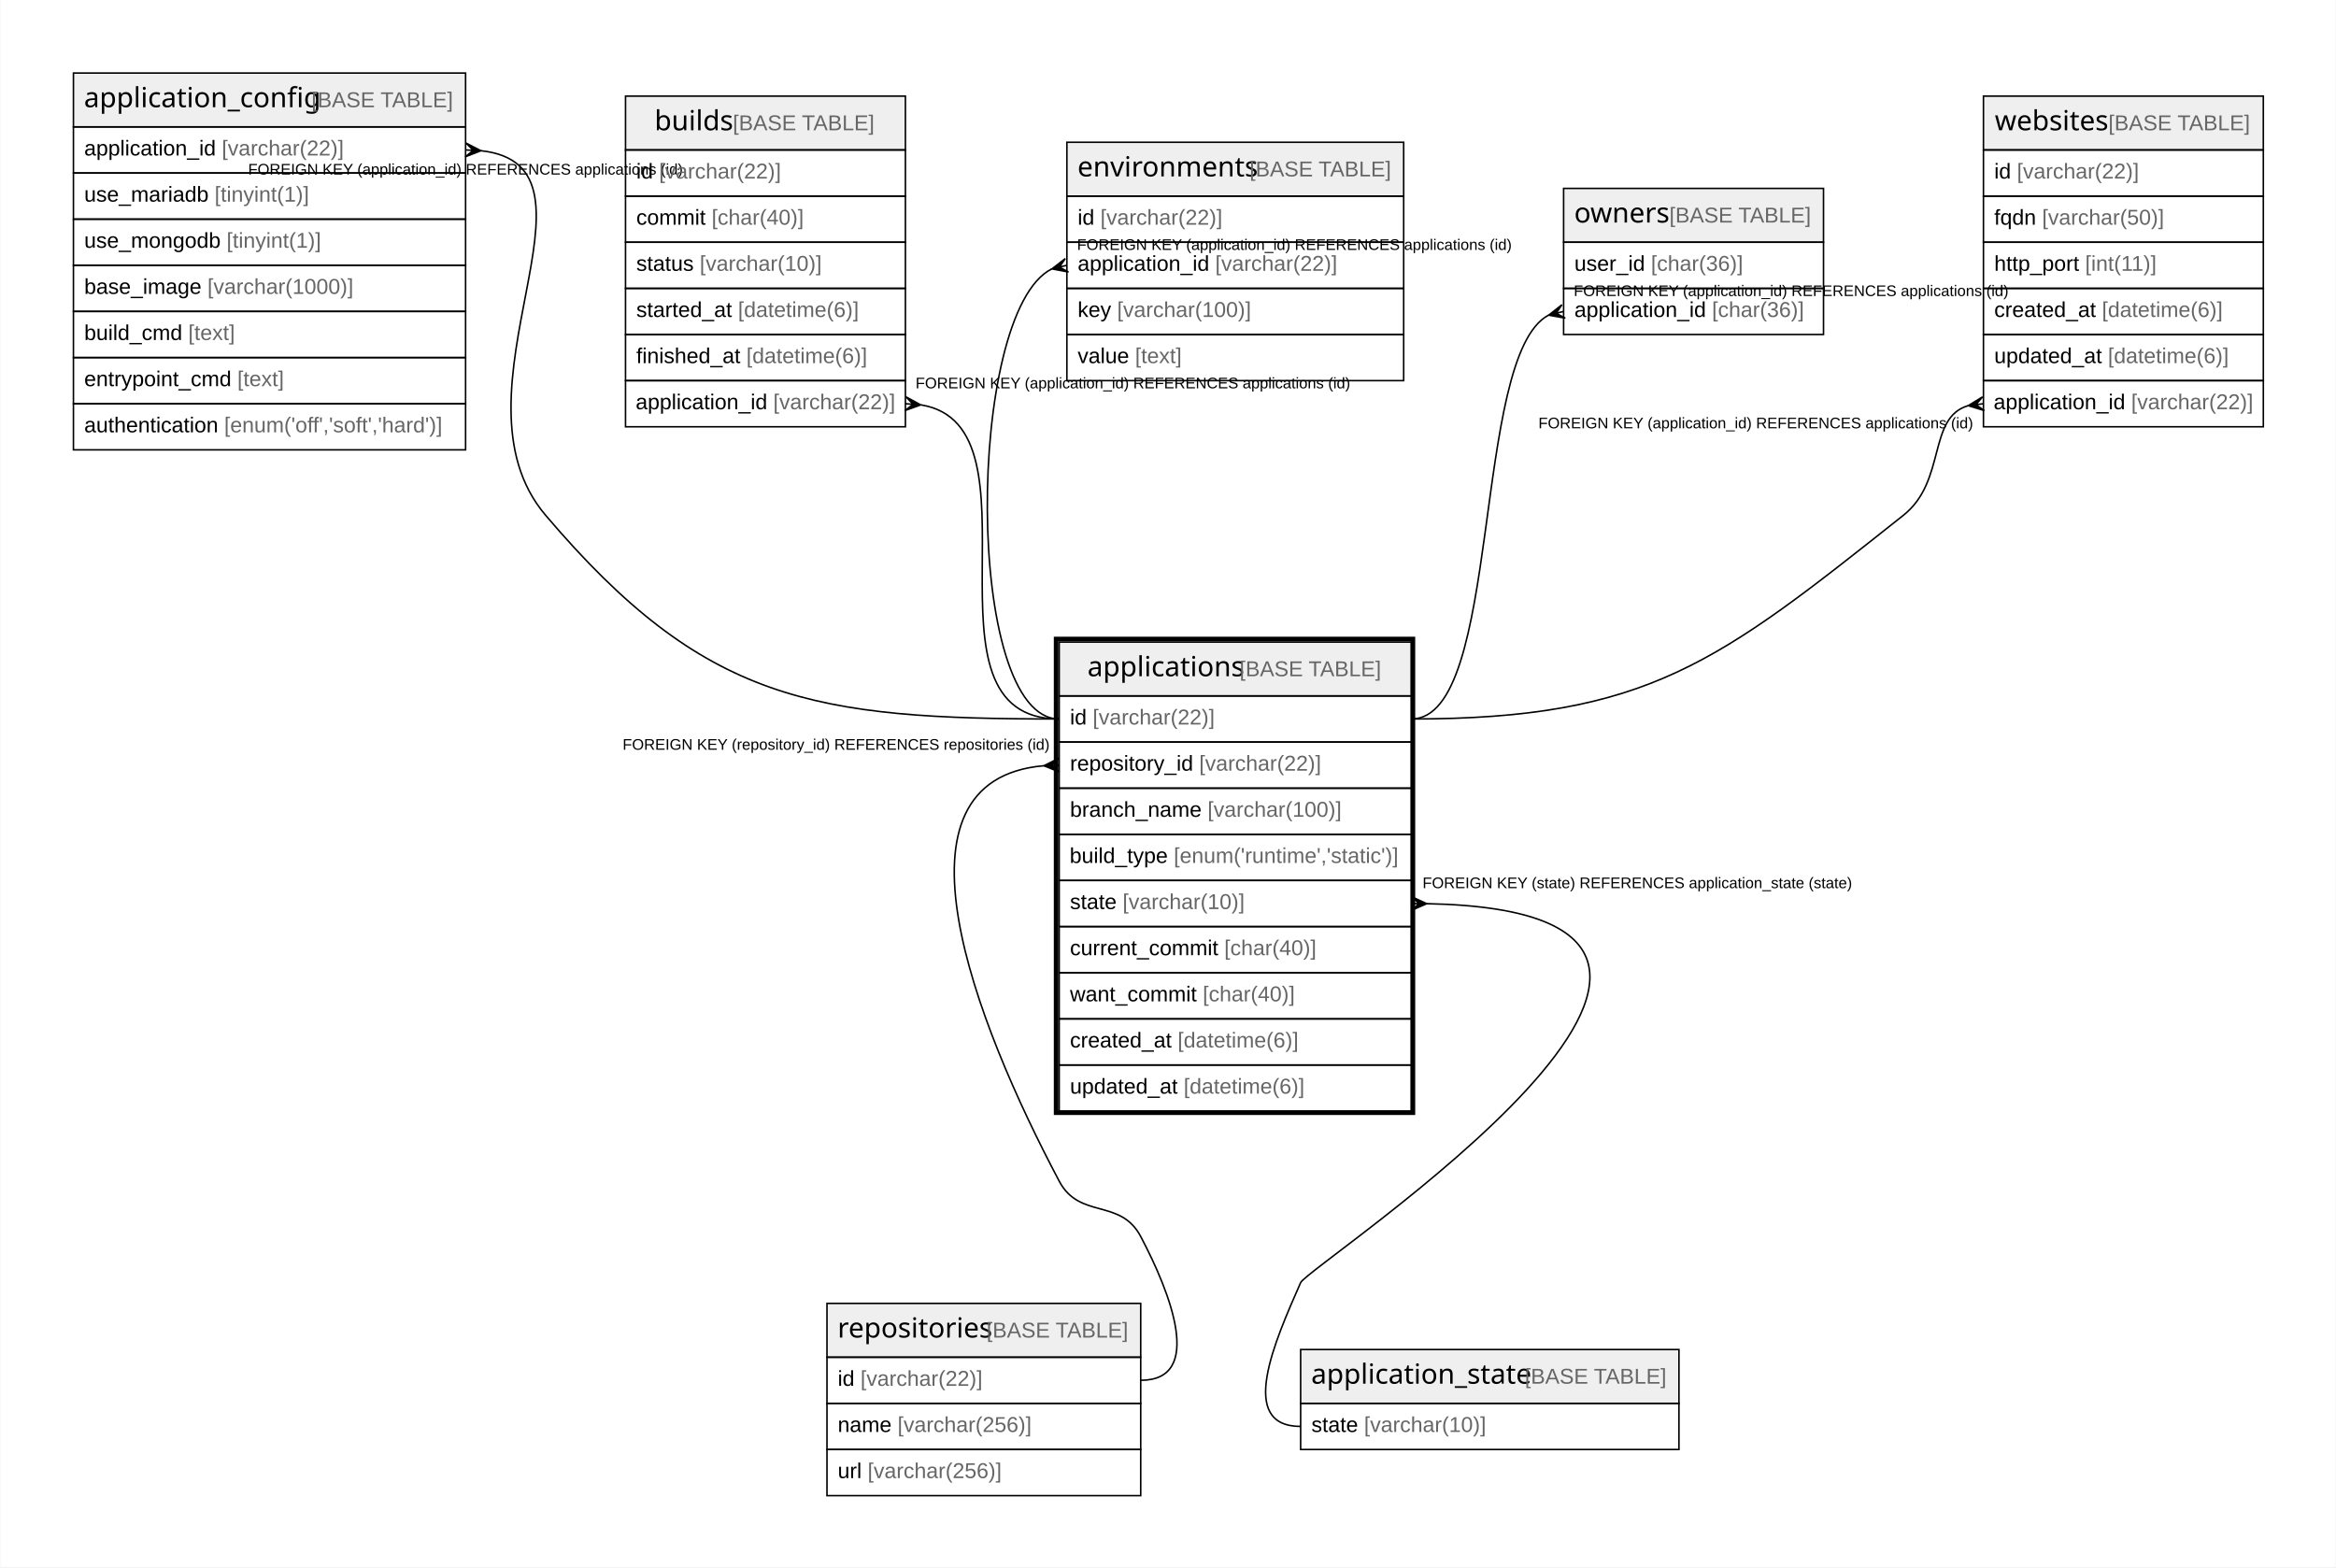
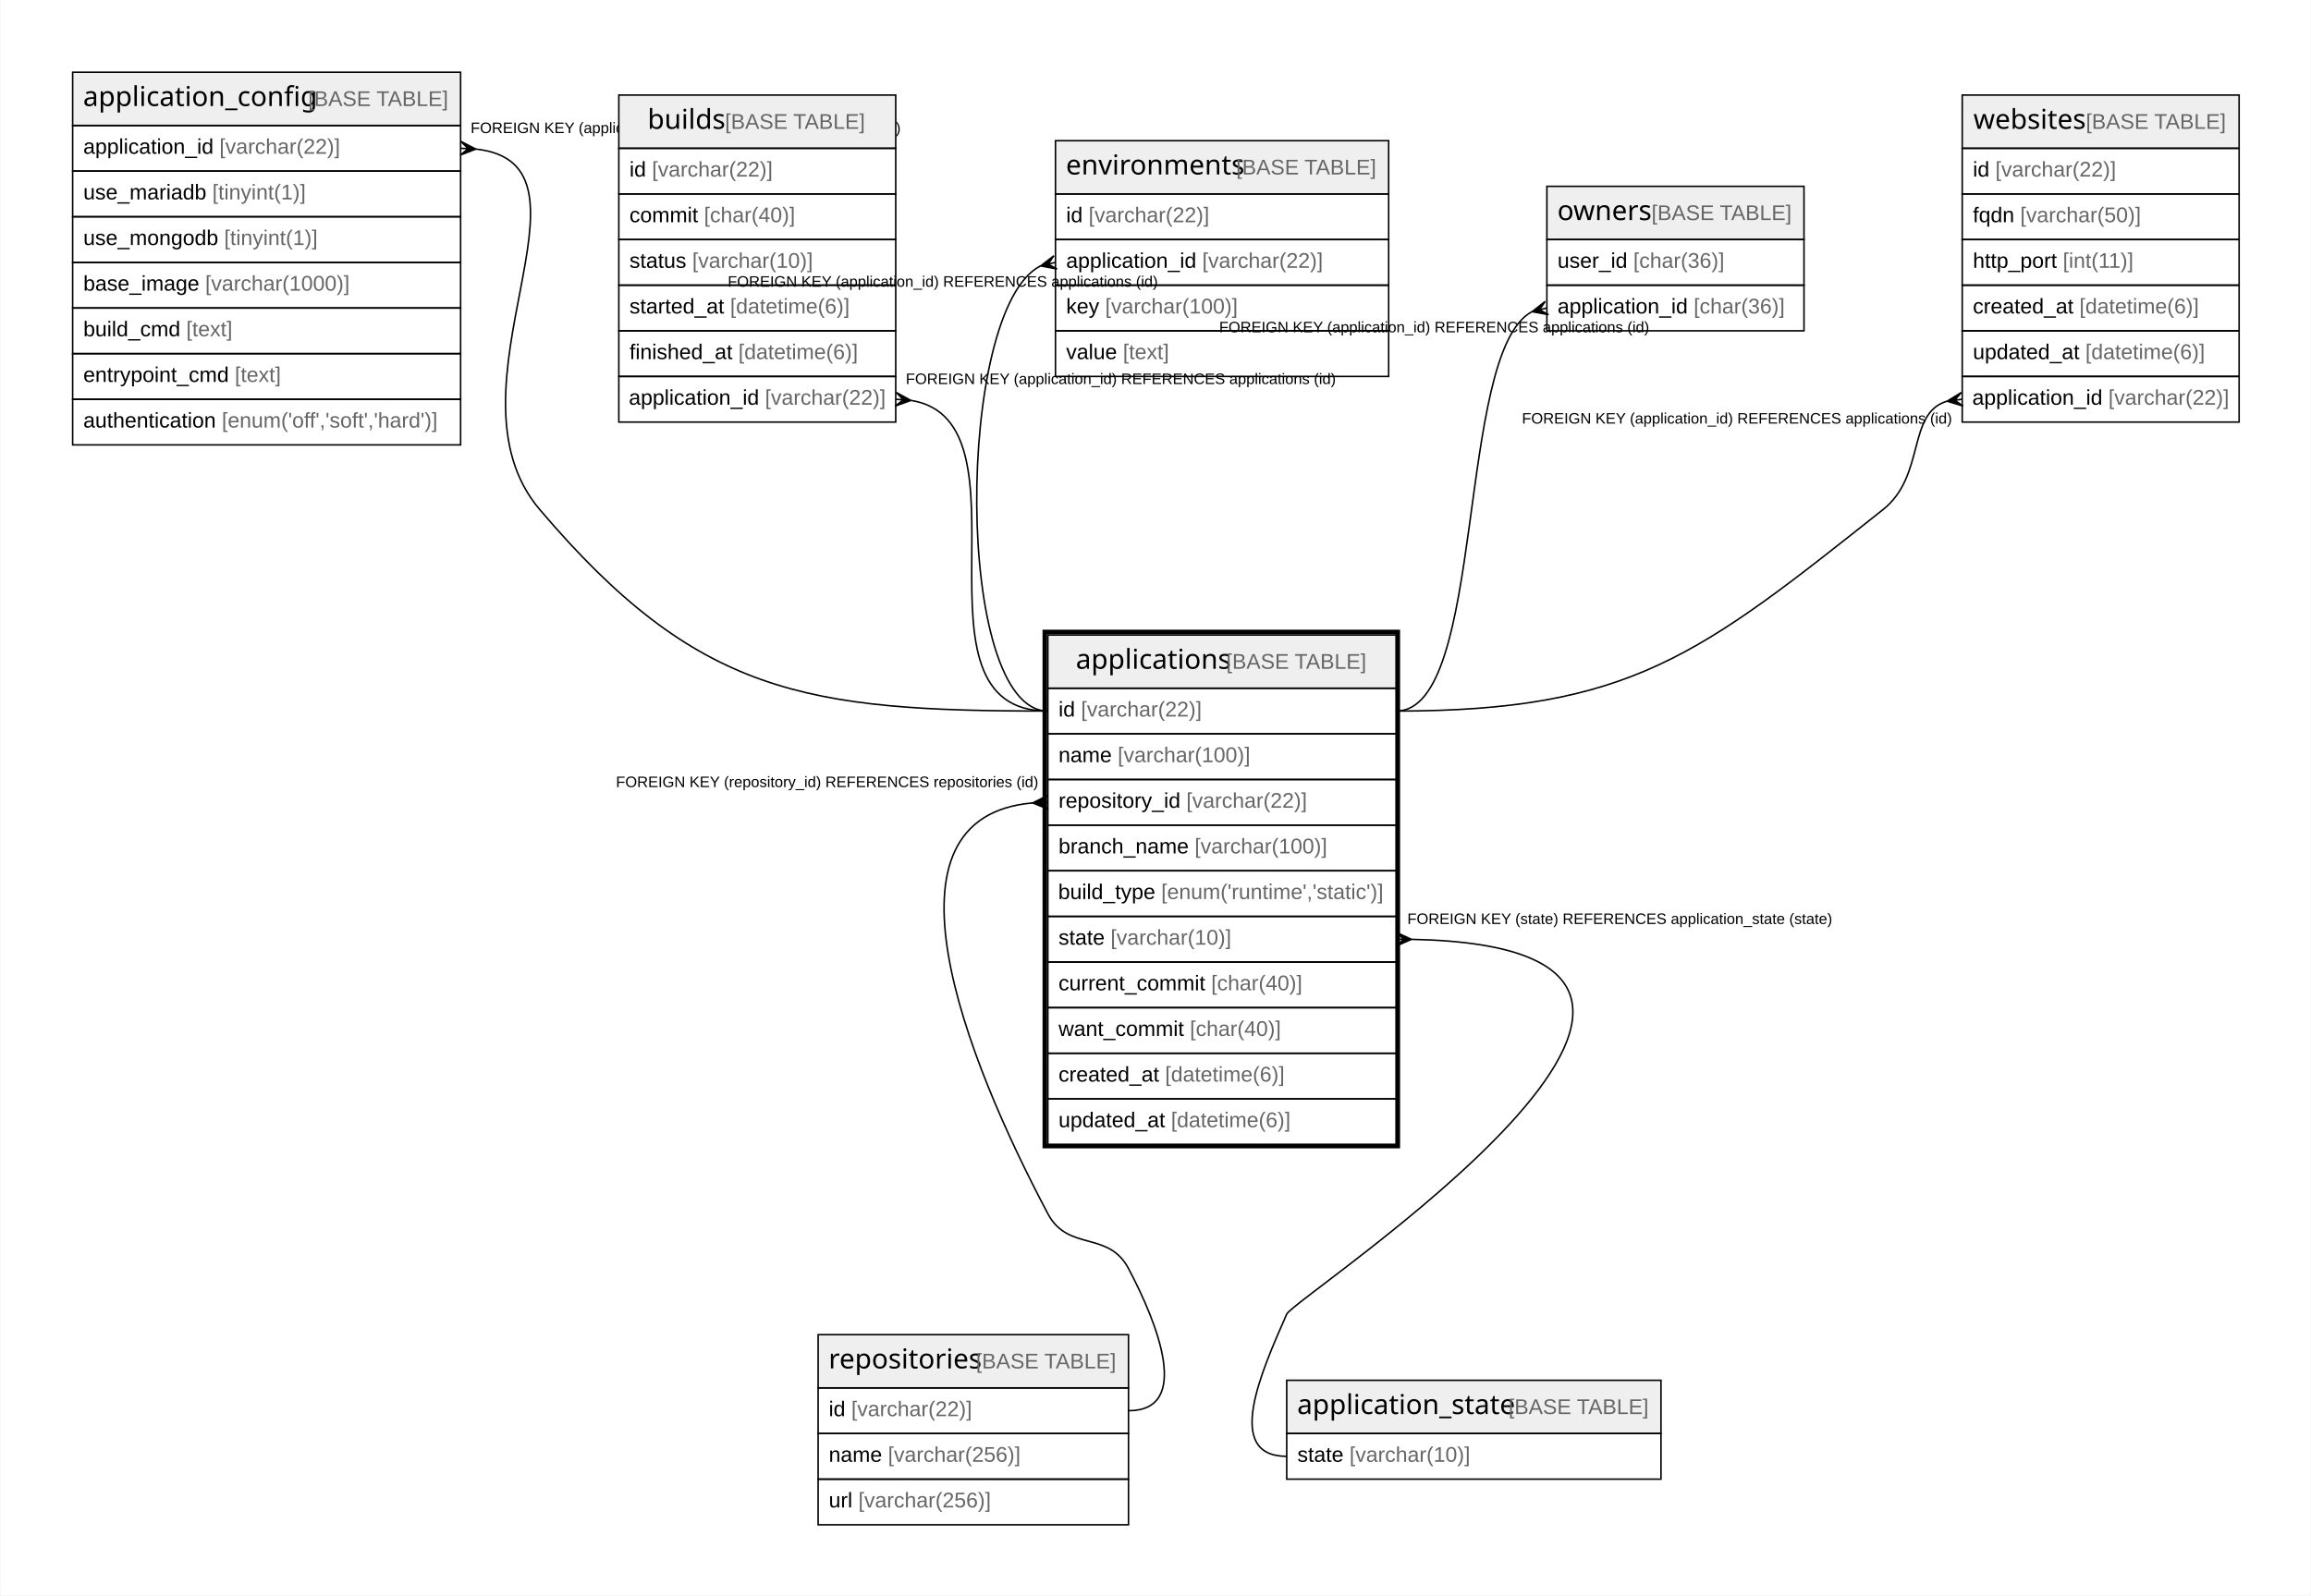
- <svg xmlns="http://www.w3.org/2000/svg" width="1519pt" height="1019pt" viewBox="0.00 0.00 1518.50 1019.00">
-   <g id="graph0" class="graph" transform="scale(1 1) rotate(0) translate(4 1015)">
-     <polygon fill="#ffffff" stroke="transparent" points="-4,4 -4,-1015 1514.5,-1015 1514.5,4 -4,4" />
+ <svg xmlns="http://www.w3.org/2000/svg" width="1519pt" height="1049pt" viewBox="0.00 0.00 1518.50 1049.00">
+   <g id="graph0" class="graph" transform="scale(1 1) rotate(0) translate(4 1045)">
+     <polygon fill="#ffffff" stroke="transparent" points="-4,4 -4,-1045 1514.5,-1045 1514.5,4 -4,4" />
    <g id="node1" class="node">
-       <polygon fill="#efefef" stroke="transparent" points="684.5,-562.5 684.5,-597.5 913.5,-597.5 913.5,-562.5 684.5,-562.5" />
-       <polygon fill="none" stroke="#000000" points="684.5,-562.5 684.5,-597.5 913.5,-597.5 913.5,-562.5 684.5,-562.5" />
-       <text text-anchor="start" x="702.862" y="-575.3" font-family="Arial Bold" font-size="18.00" fill="#000000">applications</text>
-       <text text-anchor="start" x="797.884" y="-575.3" font-family="Arial" font-size="14.00" fill="#000000"> </text>
-       <text text-anchor="start" x="801.775" y="-575.3" font-family="Arial" font-size="14.00" fill="#666666">[BASE TABLE]</text>
+       <polygon fill="#efefef" stroke="transparent" points="684.5,-592.5 684.5,-627.5 913.5,-627.5 913.5,-592.5 684.5,-592.5" />
+       <polygon fill="none" stroke="#000000" points="684.5,-592.5 684.5,-627.5 913.5,-627.5 913.5,-592.5 684.5,-592.5" />
+       <text text-anchor="start" x="702.862" y="-605.3" font-family="Arial Bold" font-size="18.00" fill="#000000">applications</text>
+       <text text-anchor="start" x="797.884" y="-605.3" font-family="Arial" font-size="14.00" fill="#000000"> </text>
+       <text text-anchor="start" x="801.775" y="-605.3" font-family="Arial" font-size="14.00" fill="#666666">[BASE TABLE]</text>
+       <polygon fill="none" stroke="#000000" points="684.5,-562.5 684.5,-592.5 913.5,-592.5 913.5,-562.5 684.5,-562.5" />
+       <text text-anchor="start" x="691.5" y="-573.9" font-family="Arial" font-size="14.00" fill="#000000">id </text>
+       <text text-anchor="start" x="706.28" y="-573.9" font-family="Arial" font-size="14.00" fill="#666666">[varchar(22)]</text>
      <polygon fill="none" stroke="#000000" points="684.5,-532.5 684.5,-562.5 913.5,-562.5 913.5,-532.5 684.5,-532.5" />
-       <text text-anchor="start" x="691.5" y="-543.9" font-family="Arial" font-size="14.00" fill="#000000">id </text>
-       <text text-anchor="start" x="706.28" y="-543.9" font-family="Arial" font-size="14.00" fill="#666666">[varchar(22)]</text>
+       <text text-anchor="start" x="691.5" y="-543.9" font-family="Arial" font-size="14.00" fill="#000000">name </text>
+       <text text-anchor="start" x="730.399" y="-543.9" font-family="Arial" font-size="14.00" fill="#666666">[varchar(100)]</text>
      <polygon fill="none" stroke="#000000" points="684.5,-502.5 684.5,-532.5 913.5,-532.5 913.5,-502.5 684.5,-502.5" />
      <text text-anchor="start" x="691.5" y="-513.9" font-family="Arial" font-size="14.00" fill="#000000">repository_id </text>
      <text text-anchor="start" x="775.511" y="-513.9" font-family="Arial" font-size="14.00" fill="#666666">[varchar(22)]</text>
      <polygon fill="none" stroke="#000000" points="684.5,-472.5 684.5,-502.5 913.5,-502.5 913.5,-472.5 684.5,-472.5" />
      <text text-anchor="start" x="691.5" y="-483.9" font-family="Arial" font-size="14.00" fill="#000000">branch_name </text>
      <text text-anchor="start" x="780.973" y="-483.9" font-family="Arial" font-size="14.00" fill="#666666">[varchar(100)]</text>
      <polygon fill="none" stroke="#000000" points="684.5,-442.5 684.5,-472.5 913.5,-472.5 913.5,-442.5 684.5,-442.5" />
      <text text-anchor="start" x="691.301" y="-453.9" font-family="Arial" font-size="14.00" fill="#000000">build_type </text>
      <text text-anchor="start" x="758.991" y="-453.9" font-family="Arial" font-size="14.00" fill="#666666">[enum('runtime','static')]</text>
      <polygon fill="none" stroke="#000000" points="684.5,-412.5 684.5,-442.5 913.5,-442.5 913.5,-412.5 684.5,-412.5" />
      <text text-anchor="start" x="691.5" y="-423.9" font-family="Arial" font-size="14.00" fill="#000000">state </text>
      <text text-anchor="start" x="725.737" y="-423.9" font-family="Arial" font-size="14.00" fill="#666666">[varchar(10)]</text>
      <polygon fill="none" stroke="#000000" points="684.5,-382.5 684.5,-412.5 913.5,-412.5 913.5,-382.5 684.5,-382.5" />
      <text text-anchor="start" x="691.5" y="-393.9" font-family="Arial" font-size="14.00" fill="#000000">current_commit </text>
      <text text-anchor="start" x="791.834" y="-393.9" font-family="Arial" font-size="14.00" fill="#666666">[char(40)]</text>
      <polygon fill="none" stroke="#000000" points="684.5,-352.5 684.5,-382.5 913.5,-382.5 913.5,-352.5 684.5,-352.5" />
      <text text-anchor="start" x="691.5" y="-363.9" font-family="Arial" font-size="14.00" fill="#000000">want_commit </text>
      <text text-anchor="start" x="777.837" y="-363.9" font-family="Arial" font-size="14.00" fill="#666666">[char(40)]</text>
      <polygon fill="none" stroke="#000000" points="684.5,-322.5 684.5,-352.5 913.5,-352.5 913.5,-322.5 684.5,-322.5" />
      <text text-anchor="start" x="691.5" y="-333.9" font-family="Arial" font-size="14.00" fill="#000000">created_at </text>
      <text text-anchor="start" x="761.528" y="-333.9" font-family="Arial" font-size="14.00" fill="#666666">[datetime(6)]</text>
      <polygon fill="none" stroke="#000000" points="684.5,-292.5 684.5,-322.5 913.5,-322.5 913.5,-292.5 684.5,-292.5" />
      <text text-anchor="start" x="691.5" y="-303.9" font-family="Arial" font-size="14.00" fill="#000000">updated_at </text>
      <text text-anchor="start" x="765.433" y="-303.9" font-family="Arial" font-size="14.00" fill="#666666">[datetime(6)]</text>
-       <polygon fill="none" stroke="#000000" stroke-width="3" points="682.5,-291.5 682.5,-599.5 914.5,-599.5 914.5,-291.5 682.5,-291.5" />
+       <polygon fill="none" stroke="#000000" stroke-width="3" points="682.5,-291.5 682.5,-629.5 914.5,-629.5 914.5,-291.5 682.5,-291.5" />
    </g>
    <g id="node7" class="node">
      <polygon fill="#efefef" stroke="transparent" points="533.5,-132.5 533.5,-167.5 737.5,-167.5 737.5,-132.5 533.5,-132.5" />
      <polygon fill="none" stroke="#000000" points="533.5,-132.5 533.5,-167.5 737.5,-167.5 737.5,-132.5 533.5,-132.5" />
      <text text-anchor="start" x="540.37" y="-145.3" font-family="Arial Bold" font-size="18.00" fill="#000000">repositories</text>
      <text text-anchor="start" x="633.376" y="-145.3" font-family="Arial" font-size="14.00" fill="#000000"> </text>
      <text text-anchor="start" x="637.267" y="-145.3" font-family="Arial" font-size="14.00" fill="#666666">[BASE TABLE]</text>
      <polygon fill="none" stroke="#000000" points="533.5,-102.5 533.5,-132.5 737.5,-132.5 737.5,-102.5 533.5,-102.5" />
      <text text-anchor="start" x="540.5" y="-113.9" font-family="Arial" font-size="14.00" fill="#000000">id </text>
      <text text-anchor="start" x="555.28" y="-113.9" font-family="Arial" font-size="14.00" fill="#666666">[varchar(22)]</text>
      <polygon fill="none" stroke="#000000" points="533.5,-72.5 533.5,-102.5 737.5,-102.5 737.5,-72.5 533.5,-72.5" />
      <text text-anchor="start" x="540.5" y="-83.9" font-family="Arial" font-size="14.00" fill="#000000">name </text>
      <text text-anchor="start" x="579.399" y="-83.9" font-family="Arial" font-size="14.00" fill="#666666">[varchar(256)]</text>
      <polygon fill="none" stroke="#000000" points="533.5,-42.5 533.5,-72.5 737.5,-72.5 737.5,-42.5 533.5,-42.5" />
      <text text-anchor="start" x="540.5" y="-53.9" font-family="Arial" font-size="14.00" fill="#000000">url </text>
      <text text-anchor="start" x="559.94" y="-53.9" font-family="Arial" font-size="14.00" fill="#666666">[varchar(256)]</text>
    </g>
    <g id="edge6" class="edge">
      <path fill="none" stroke="#000000" d="M674.403,-517.083C568.019,-507.925 629.88,-350.129 684.5,-247 697.828,-221.836 724.172,-236.164 737.5,-211 756.949,-174.277 779.056,-117.5 737.5,-117.5" />
      <polygon fill="#000000" stroke="#000000" points="674.509,-517.087 684.314,-521.996 679.504,-517.293 684.5,-517.5 684.5,-517.5 684.5,-517.5 679.504,-517.293 684.686,-513.004 674.509,-517.087 674.509,-517.087" />
      <text text-anchor="start" x="400.611" y="-527.5" font-family="Arial" font-size="10.00" fill="#000000">FOREIGN KEY (repository_id) REFERENCES repositories (id)</text>
    </g>
    <g id="node8" class="node">
      <polygon fill="#efefef" stroke="transparent" points="841.5,-102.5 841.5,-137.5 1087.5,-137.5 1087.5,-102.5 841.5,-102.5" />
      <polygon fill="none" stroke="#000000" points="841.5,-102.5 841.5,-137.5 1087.5,-137.5 1087.5,-102.5 841.5,-102.5" />
      <text text-anchor="start" x="848.351" y="-115.3" font-family="Arial Bold" font-size="18.00" fill="#000000">application_state</text>
      <text text-anchor="start" x="983.396" y="-115.3" font-family="Arial" font-size="14.00" fill="#000000"> </text>
      <text text-anchor="start" x="987.286" y="-115.3" font-family="Arial" font-size="14.00" fill="#666666">[BASE TABLE]</text>
      <polygon fill="none" stroke="#000000" points="841.5,-72.5 841.5,-102.5 1087.5,-102.5 1087.5,-72.5 841.5,-72.5" />
      <text text-anchor="start" x="848.5" y="-83.9" font-family="Arial" font-size="14.00" fill="#000000">state </text>
      <text text-anchor="start" x="882.737" y="-83.9" font-family="Arial" font-size="14.00" fill="#666666">[varchar(10)]</text>
    </g>
    <g id="edge7" class="edge">
      <path fill="none" stroke="#000000" d="M923.638,-427.404C1201.093,-422.023 846.505,-192.378 841.5,-181 824.767,-142.962 799.944,-87.5 841.5,-87.5" />
      <polygon fill="#000000" stroke="#000000" points="923.5,-427.405 913.457,-423 918.5,-427.453 913.5,-427.5 913.5,-427.5 913.5,-427.5 918.5,-427.453 913.543,-432 923.5,-427.405 923.5,-427.405" />
      <text text-anchor="start" x="920.761" y="-437.5" font-family="Arial" font-size="10.00" fill="#000000">FOREIGN KEY (state) REFERENCES application_state (state)</text>
    </g>
    <g id="node2" class="node">
-       <polygon fill="#efefef" stroke="transparent" points="43.5,-932.5 43.5,-967.5 298.5,-967.5 298.5,-932.5 43.5,-932.5" />
-       <polygon fill="none" stroke="#000000" points="43.5,-932.5 43.5,-967.5 298.5,-967.5 298.5,-932.5 43.5,-932.5" />
-       <text text-anchor="start" x="50.352" y="-945.3" font-family="Arial Bold" font-size="18.00" fill="#000000">application_config</text>
-       <text text-anchor="start" x="194.395" y="-945.3" font-family="Arial" font-size="14.00" fill="#000000"> </text>
-       <text text-anchor="start" x="198.285" y="-945.3" font-family="Arial" font-size="14.00" fill="#666666">[BASE TABLE]</text>
+       <polygon fill="#efefef" stroke="transparent" points="43.5,-962.5 43.5,-997.5 298.5,-997.5 298.5,-962.5 43.5,-962.5" />
+       <polygon fill="none" stroke="#000000" points="43.5,-962.5 43.5,-997.5 298.5,-997.5 298.5,-962.5 43.5,-962.5" />
+       <text text-anchor="start" x="50.352" y="-975.3" font-family="Arial Bold" font-size="18.00" fill="#000000">application_config</text>
+       <text text-anchor="start" x="194.395" y="-975.3" font-family="Arial" font-size="14.00" fill="#000000"> </text>
+       <text text-anchor="start" x="198.285" y="-975.3" font-family="Arial" font-size="14.00" fill="#666666">[BASE TABLE]</text>
+       <polygon fill="none" stroke="#000000" points="43.5,-932.5 43.5,-962.5 298.5,-962.5 298.5,-932.5 43.5,-932.5" />
+       <text text-anchor="start" x="50.5" y="-943.9" font-family="Arial" font-size="14.00" fill="#000000">application_id </text>
+       <text text-anchor="start" x="139.968" y="-943.9" font-family="Arial" font-size="14.00" fill="#666666">[varchar(22)]</text>
      <polygon fill="none" stroke="#000000" points="43.5,-902.5 43.5,-932.5 298.5,-932.5 298.5,-902.5 43.5,-902.5" />
-       <text text-anchor="start" x="50.5" y="-913.9" font-family="Arial" font-size="14.00" fill="#000000">application_id </text>
-       <text text-anchor="start" x="139.968" y="-913.9" font-family="Arial" font-size="14.00" fill="#666666">[varchar(22)]</text>
+       <text text-anchor="start" x="50.5" y="-913.9" font-family="Arial" font-size="14.00" fill="#000000">use_mariadb </text>
+       <text text-anchor="start" x="135.297" y="-913.9" font-family="Arial" font-size="14.00" fill="#666666">[tinyint(1)]</text>
      <polygon fill="none" stroke="#000000" points="43.5,-872.5 43.5,-902.5 298.5,-902.5 298.5,-872.5 43.5,-872.5" />
-       <text text-anchor="start" x="50.5" y="-883.9" font-family="Arial" font-size="14.00" fill="#000000">use_mariadb </text>
-       <text text-anchor="start" x="135.297" y="-883.9" font-family="Arial" font-size="14.00" fill="#666666">[tinyint(1)]</text>
+       <text text-anchor="start" x="50.5" y="-883.9" font-family="Arial" font-size="14.00" fill="#000000">use_mongodb </text>
+       <text text-anchor="start" x="143.095" y="-883.9" font-family="Arial" font-size="14.00" fill="#666666">[tinyint(1)]</text>
      <polygon fill="none" stroke="#000000" points="43.5,-842.5 43.5,-872.5 298.5,-872.5 298.5,-842.5 43.5,-842.5" />
-       <text text-anchor="start" x="50.5" y="-853.9" font-family="Arial" font-size="14.00" fill="#000000">use_mongodb </text>
-       <text text-anchor="start" x="143.095" y="-853.9" font-family="Arial" font-size="14.00" fill="#666666">[tinyint(1)]</text>
+       <text text-anchor="start" x="50.5" y="-853.9" font-family="Arial" font-size="14.00" fill="#000000">base_image </text>
+       <text text-anchor="start" x="130.636" y="-853.9" font-family="Arial" font-size="14.00" fill="#666666">[varchar(1000)]</text>
      <polygon fill="none" stroke="#000000" points="43.5,-812.5 43.5,-842.5 298.5,-842.5 298.5,-812.5 43.5,-812.5" />
-       <text text-anchor="start" x="50.5" y="-823.9" font-family="Arial" font-size="14.00" fill="#000000">base_image </text>
-       <text text-anchor="start" x="130.636" y="-823.9" font-family="Arial" font-size="14.00" fill="#666666">[varchar(1000)]</text>
+       <text text-anchor="start" x="50.5" y="-823.9" font-family="Arial" font-size="14.00" fill="#000000">build_cmd </text>
+       <text text-anchor="start" x="118.177" y="-823.9" font-family="Arial" font-size="14.00" fill="#666666">[text]</text>
      <polygon fill="none" stroke="#000000" points="43.5,-782.5 43.5,-812.5 298.5,-812.5 298.5,-782.5 43.5,-782.5" />
-       <text text-anchor="start" x="50.5" y="-793.9" font-family="Arial" font-size="14.00" fill="#000000">build_cmd </text>
-       <text text-anchor="start" x="118.177" y="-793.9" font-family="Arial" font-size="14.00" fill="#666666">[text]</text>
+       <text text-anchor="start" x="50.5" y="-793.9" font-family="Arial" font-size="14.00" fill="#000000">entrypoint_cmd </text>
+       <text text-anchor="start" x="150.078" y="-793.9" font-family="Arial" font-size="14.00" fill="#666666">[text]</text>
      <polygon fill="none" stroke="#000000" points="43.5,-752.5 43.5,-782.5 298.5,-782.5 298.5,-752.5 43.5,-752.5" />
-       <text text-anchor="start" x="50.5" y="-763.9" font-family="Arial" font-size="14.00" fill="#000000">entrypoint_cmd </text>
-       <text text-anchor="start" x="150.078" y="-763.9" font-family="Arial" font-size="14.00" fill="#666666">[text]</text>
-       <polygon fill="none" stroke="#000000" points="43.5,-722.5 43.5,-752.5 298.5,-752.5 298.5,-722.5 43.5,-722.5" />
-       <text text-anchor="start" x="50.5" y="-733.9" font-family="Arial" font-size="14.00" fill="#000000">authentication </text>
-       <text text-anchor="start" x="141.536" y="-733.9" font-family="Arial" font-size="14.00" fill="#666666">[enum('off','soft','hard')]</text>
+       <text text-anchor="start" x="50.5" y="-763.9" font-family="Arial" font-size="14.00" fill="#000000">authentication </text>
+       <text text-anchor="start" x="141.536" y="-763.9" font-family="Arial" font-size="14.00" fill="#666666">[enum('off','soft','hard')]</text>
    </g>
    <g id="edge1" class="edge">
-       <path fill="none" stroke="#000000" d="M308.505,-916.995C398.403,-907.277 282.854,-759.609 350.5,-680 453.91,-558.303 524.801,-547.5 684.5,-547.5" />
-       <polygon fill="#000000" stroke="#000000" points="308.487,-916.996 298.273,-913.006 303.494,-917.248 298.5,-917.5 298.5,-917.5 298.5,-917.5 303.494,-917.248 298.727,-921.994 308.487,-916.996 308.487,-916.996" />
-       <text text-anchor="start" x="157.102" y="-901.5" font-family="Arial" font-size="10.00" fill="#000000">FOREIGN KEY (application_id) REFERENCES applications (id)</text>
+       <path fill="none" stroke="#000000" d="M308.505,-946.995C398.403,-937.277 282.854,-789.609 350.5,-710 453.91,-588.303 524.801,-577.5 684.5,-577.5" />
+       <polygon fill="#000000" stroke="#000000" points="308.487,-946.996 298.273,-943.006 303.494,-947.248 298.5,-947.5 298.5,-947.5 298.5,-947.5 303.494,-947.248 298.727,-951.994 308.487,-946.996 308.487,-946.996" />
+       <text text-anchor="start" x="305.102" y="-957.5" font-family="Arial" font-size="10.00" fill="#000000">FOREIGN KEY (application_id) REFERENCES applications (id)</text>
    </g>
    <g id="node3" class="node">
-       <polygon fill="#efefef" stroke="transparent" points="402.5,-917.5 402.5,-952.5 584.5,-952.5 584.5,-917.5 402.5,-917.5" />
-       <polygon fill="none" stroke="#000000" points="402.5,-917.5 402.5,-952.5 584.5,-952.5 584.5,-917.5 402.5,-917.5" />
-       <text text-anchor="start" x="421.37" y="-930.3" font-family="Arial Bold" font-size="18.00" fill="#000000">builds</text>
-       <text text-anchor="start" x="468.377" y="-930.3" font-family="Arial" font-size="14.00" fill="#000000"> </text>
-       <text text-anchor="start" x="472.267" y="-930.3" font-family="Arial" font-size="14.00" fill="#666666">[BASE TABLE]</text>
+       <polygon fill="#efefef" stroke="transparent" points="402.5,-947.5 402.5,-982.5 584.5,-982.5 584.5,-947.5 402.5,-947.5" />
+       <polygon fill="none" stroke="#000000" points="402.5,-947.5 402.5,-982.5 584.5,-982.5 584.5,-947.5 402.5,-947.5" />
+       <text text-anchor="start" x="421.37" y="-960.3" font-family="Arial Bold" font-size="18.00" fill="#000000">builds</text>
+       <text text-anchor="start" x="468.377" y="-960.3" font-family="Arial" font-size="14.00" fill="#000000"> </text>
+       <text text-anchor="start" x="472.267" y="-960.3" font-family="Arial" font-size="14.00" fill="#666666">[BASE TABLE]</text>
+       <polygon fill="none" stroke="#000000" points="402.5,-917.5 402.5,-947.5 584.5,-947.5 584.5,-917.5 402.5,-917.5" />
+       <text text-anchor="start" x="409.5" y="-928.9" font-family="Arial" font-size="14.00" fill="#000000">id </text>
+       <text text-anchor="start" x="424.28" y="-928.9" font-family="Arial" font-size="14.00" fill="#666666">[varchar(22)]</text>
      <polygon fill="none" stroke="#000000" points="402.5,-887.5 402.5,-917.5 584.5,-917.5 584.5,-887.5 402.5,-887.5" />
-       <text text-anchor="start" x="409.5" y="-898.9" font-family="Arial" font-size="14.00" fill="#000000">id </text>
-       <text text-anchor="start" x="424.28" y="-898.9" font-family="Arial" font-size="14.00" fill="#666666">[varchar(22)]</text>
+       <text text-anchor="start" x="409.5" y="-898.9" font-family="Arial" font-size="14.00" fill="#000000">commit </text>
+       <text text-anchor="start" x="458.492" y="-898.9" font-family="Arial" font-size="14.00" fill="#666666">[char(40)]</text>
      <polygon fill="none" stroke="#000000" points="402.5,-857.5 402.5,-887.5 584.5,-887.5 584.5,-857.5 402.5,-857.5" />
-       <text text-anchor="start" x="409.5" y="-868.9" font-family="Arial" font-size="14.00" fill="#000000">commit </text>
-       <text text-anchor="start" x="458.492" y="-868.9" font-family="Arial" font-size="14.00" fill="#666666">[char(40)]</text>
+       <text text-anchor="start" x="409.5" y="-868.9" font-family="Arial" font-size="14.00" fill="#000000">status </text>
+       <text text-anchor="start" x="450.737" y="-868.9" font-family="Arial" font-size="14.00" fill="#666666">[varchar(10)]</text>
      <polygon fill="none" stroke="#000000" points="402.5,-827.5 402.5,-857.5 584.5,-857.5 584.5,-827.5 402.5,-827.5" />
-       <text text-anchor="start" x="409.5" y="-838.9" font-family="Arial" font-size="14.00" fill="#000000">status </text>
-       <text text-anchor="start" x="450.737" y="-838.9" font-family="Arial" font-size="14.00" fill="#666666">[varchar(10)]</text>
+       <text text-anchor="start" x="409.5" y="-838.9" font-family="Arial" font-size="14.00" fill="#000000">started_at </text>
+       <text text-anchor="start" x="475.636" y="-838.9" font-family="Arial" font-size="14.00" fill="#666666">[datetime(6)]</text>
      <polygon fill="none" stroke="#000000" points="402.5,-797.5 402.5,-827.5 584.5,-827.5 584.5,-797.5 402.5,-797.5" />
-       <text text-anchor="start" x="409.5" y="-808.9" font-family="Arial" font-size="14.00" fill="#000000">started_at </text>
-       <text text-anchor="start" x="475.636" y="-808.9" font-family="Arial" font-size="14.00" fill="#666666">[datetime(6)]</text>
+       <text text-anchor="start" x="409.5" y="-808.9" font-family="Arial" font-size="14.00" fill="#000000">finished_at </text>
+       <text text-anchor="start" x="481.081" y="-808.9" font-family="Arial" font-size="14.00" fill="#666666">[datetime(6)]</text>
      <polygon fill="none" stroke="#000000" points="402.5,-767.5 402.5,-797.5 584.5,-797.5 584.5,-767.5 402.5,-767.5" />
-       <text text-anchor="start" x="409.5" y="-778.9" font-family="Arial" font-size="14.00" fill="#000000">finished_at </text>
-       <text text-anchor="start" x="481.081" y="-778.9" font-family="Arial" font-size="14.00" fill="#666666">[datetime(6)]</text>
-       <polygon fill="none" stroke="#000000" points="402.5,-737.5 402.5,-767.5 584.5,-767.5 584.5,-737.5 402.5,-737.5" />
-       <text text-anchor="start" x="409.098" y="-748.9" font-family="Arial" font-size="14.00" fill="#000000">application_id </text>
-       <text text-anchor="start" x="498.566" y="-748.9" font-family="Arial" font-size="14.00" fill="#666666">[varchar(22)]</text>
+       <text text-anchor="start" x="409.098" y="-778.9" font-family="Arial" font-size="14.00" fill="#000000">application_id </text>
+       <text text-anchor="start" x="498.566" y="-778.9" font-family="Arial" font-size="14.00" fill="#666666">[varchar(22)]</text>
    </g>
    <g id="edge2" class="edge">
-       <path fill="none" stroke="#000000" d="M594.708,-751.716C678.715,-737.953 586.79,-547.5 684.5,-547.5" />
-       <polygon fill="#000000" stroke="#000000" points="594.471,-751.735 584.156,-748.013 589.485,-752.117 584.5,-752.5 584.5,-752.5 584.5,-752.5 589.485,-752.117 584.844,-756.987 594.471,-751.735 594.471,-751.735" />
-       <text text-anchor="start" x="591.102" y="-762.5" font-family="Arial" font-size="10.00" fill="#000000">FOREIGN KEY (application_id) REFERENCES applications (id)</text>
+       <path fill="none" stroke="#000000" d="M594.708,-781.716C678.715,-767.953 586.79,-577.5 684.5,-577.5" />
+       <polygon fill="#000000" stroke="#000000" points="594.471,-781.735 584.156,-778.013 589.485,-782.117 584.5,-782.5 584.5,-782.5 584.5,-782.5 589.485,-782.117 584.844,-786.987 594.471,-781.735 594.471,-781.735" />
+       <text text-anchor="start" x="591.102" y="-792.5" font-family="Arial" font-size="10.00" fill="#000000">FOREIGN KEY (application_id) REFERENCES applications (id)</text>
    </g>
    <g id="node4" class="node">
-       <polygon fill="#efefef" stroke="transparent" points="689.5,-887.5 689.5,-922.5 908.5,-922.5 908.5,-887.5 689.5,-887.5" />
-       <polygon fill="none" stroke="#000000" points="689.5,-887.5 689.5,-922.5 908.5,-922.5 908.5,-887.5 689.5,-887.5" />
-       <text text-anchor="start" x="696.364" y="-900.3" font-family="Arial Bold" font-size="18.00" fill="#000000">environments</text>
-       <text text-anchor="start" x="804.382" y="-900.3" font-family="Arial" font-size="14.00" fill="#000000"> </text>
-       <text text-anchor="start" x="808.273" y="-900.3" font-family="Arial" font-size="14.00" fill="#666666">[BASE TABLE]</text>
+       <polygon fill="#efefef" stroke="transparent" points="689.5,-917.5 689.5,-952.5 908.5,-952.5 908.5,-917.5 689.5,-917.5" />
+       <polygon fill="none" stroke="#000000" points="689.5,-917.5 689.5,-952.5 908.5,-952.5 908.5,-917.5 689.5,-917.5" />
+       <text text-anchor="start" x="696.364" y="-930.3" font-family="Arial Bold" font-size="18.00" fill="#000000">environments</text>
+       <text text-anchor="start" x="804.382" y="-930.3" font-family="Arial" font-size="14.00" fill="#000000"> </text>
+       <text text-anchor="start" x="808.273" y="-930.3" font-family="Arial" font-size="14.00" fill="#666666">[BASE TABLE]</text>
+       <polygon fill="none" stroke="#000000" points="689.5,-887.5 689.5,-917.5 908.5,-917.5 908.5,-887.5 689.5,-887.5" />
+       <text text-anchor="start" x="696.5" y="-898.9" font-family="Arial" font-size="14.00" fill="#000000">id </text>
+       <text text-anchor="start" x="711.28" y="-898.9" font-family="Arial" font-size="14.00" fill="#666666">[varchar(22)]</text>
      <polygon fill="none" stroke="#000000" points="689.5,-857.5 689.5,-887.5 908.5,-887.5 908.5,-857.5 689.5,-857.5" />
-       <text text-anchor="start" x="696.5" y="-868.9" font-family="Arial" font-size="14.00" fill="#000000">id </text>
-       <text text-anchor="start" x="711.28" y="-868.9" font-family="Arial" font-size="14.00" fill="#666666">[varchar(22)]</text>
+       <text text-anchor="start" x="696.5" y="-868.9" font-family="Arial" font-size="14.00" fill="#000000">application_id </text>
+       <text text-anchor="start" x="785.968" y="-868.9" font-family="Arial" font-size="14.00" fill="#666666">[varchar(22)]</text>
      <polygon fill="none" stroke="#000000" points="689.5,-827.5 689.5,-857.5 908.5,-857.5 908.5,-827.5 689.5,-827.5" />
-       <text text-anchor="start" x="696.5" y="-838.9" font-family="Arial" font-size="14.00" fill="#000000">application_id </text>
-       <text text-anchor="start" x="785.968" y="-838.9" font-family="Arial" font-size="14.00" fill="#666666">[varchar(22)]</text>
+       <text text-anchor="start" x="696.5" y="-838.9" font-family="Arial" font-size="14.00" fill="#000000">key </text>
+       <text text-anchor="start" x="722.173" y="-838.9" font-family="Arial" font-size="14.00" fill="#666666">[varchar(100)]</text>
      <polygon fill="none" stroke="#000000" points="689.5,-797.5 689.5,-827.5 908.5,-827.5 908.5,-797.5 689.5,-797.5" />
-       <text text-anchor="start" x="696.5" y="-808.9" font-family="Arial" font-size="14.00" fill="#000000">key </text>
-       <text text-anchor="start" x="722.173" y="-808.9" font-family="Arial" font-size="14.00" fill="#666666">[varchar(100)]</text>
-       <polygon fill="none" stroke="#000000" points="689.5,-767.5 689.5,-797.5 908.5,-797.5 908.5,-767.5 689.5,-767.5" />
-       <text text-anchor="start" x="696.5" y="-778.9" font-family="Arial" font-size="14.00" fill="#000000">value </text>
-       <text text-anchor="start" x="733.845" y="-778.9" font-family="Arial" font-size="14.00" fill="#666666">[text]</text>
+       <text text-anchor="start" x="696.5" y="-808.9" font-family="Arial" font-size="14.00" fill="#000000">value </text>
+       <text text-anchor="start" x="733.845" y="-808.9" font-family="Arial" font-size="14.00" fill="#666666">[text]</text>
    </g>
    <g id="edge3" class="edge">
-       <path fill="none" stroke="#000000" d="M679.634,-840.125C623.604,-812.207 622.393,-547.5 684.5,-547.5" />
-       <polygon fill="#000000" stroke="#000000" points="679.778,-840.16 688.447,-846.875 684.639,-841.33 689.5,-842.5 689.5,-842.5 689.5,-842.5 684.639,-841.33 690.553,-838.125 679.778,-840.16 679.778,-840.16" />
-       <text text-anchor="start" x="696.102" y="-852.5" font-family="Arial" font-size="10.00" fill="#000000">FOREIGN KEY (application_id) REFERENCES applications (id)</text>
+       <path fill="none" stroke="#000000" d="M679.634,-870.125C623.604,-842.207 622.393,-577.5 684.5,-577.5" />
+       <polygon fill="#000000" stroke="#000000" points="679.778,-870.16 688.447,-876.875 684.639,-871.33 689.5,-872.5 689.5,-872.5 689.5,-872.5 684.639,-871.33 690.553,-868.125 679.778,-870.16 679.778,-870.16" />
+       <text text-anchor="start" x="474.102" y="-856.5" font-family="Arial" font-size="10.00" fill="#000000">FOREIGN KEY (application_id) REFERENCES applications (id)</text>
    </g>
    <g id="node5" class="node">
-       <polygon fill="#efefef" stroke="transparent" points="1012.5,-857.5 1012.5,-892.5 1181.5,-892.5 1181.5,-857.5 1012.5,-857.5" />
-       <polygon fill="none" stroke="#000000" points="1012.5,-857.5 1012.5,-892.5 1181.5,-892.5 1181.5,-857.5 1012.5,-857.5" />
-       <text text-anchor="start" x="1019.371" y="-870.3" font-family="Arial Bold" font-size="18.00" fill="#000000">owners</text>
-       <text text-anchor="start" x="1077.376" y="-870.3" font-family="Arial" font-size="14.00" fill="#000000"> </text>
-       <text text-anchor="start" x="1081.266" y="-870.3" font-family="Arial" font-size="14.00" fill="#666666">[BASE TABLE]</text>
+       <polygon fill="#efefef" stroke="transparent" points="1012.5,-887.5 1012.5,-922.5 1181.5,-922.5 1181.5,-887.5 1012.5,-887.5" />
+       <polygon fill="none" stroke="#000000" points="1012.5,-887.5 1012.5,-922.5 1181.5,-922.5 1181.5,-887.5 1012.5,-887.5" />
+       <text text-anchor="start" x="1019.371" y="-900.3" font-family="Arial Bold" font-size="18.00" fill="#000000">owners</text>
+       <text text-anchor="start" x="1077.376" y="-900.3" font-family="Arial" font-size="14.00" fill="#000000"> </text>
+       <text text-anchor="start" x="1081.266" y="-900.3" font-family="Arial" font-size="14.00" fill="#666666">[BASE TABLE]</text>
+       <polygon fill="none" stroke="#000000" points="1012.5,-857.5 1012.5,-887.5 1181.5,-887.5 1181.5,-857.5 1012.5,-857.5" />
+       <text text-anchor="start" x="1019.5" y="-868.9" font-family="Arial" font-size="14.00" fill="#000000">user_id </text>
+       <text text-anchor="start" x="1069.288" y="-868.9" font-family="Arial" font-size="14.00" fill="#666666">[char(36)]</text>
      <polygon fill="none" stroke="#000000" points="1012.5,-827.5 1012.5,-857.5 1181.5,-857.5 1181.5,-827.5 1012.5,-827.5" />
-       <text text-anchor="start" x="1019.5" y="-838.9" font-family="Arial" font-size="14.00" fill="#000000">user_id </text>
-       <text text-anchor="start" x="1069.288" y="-838.9" font-family="Arial" font-size="14.00" fill="#666666">[char(36)]</text>
-       <polygon fill="none" stroke="#000000" points="1012.5,-797.5 1012.5,-827.5 1181.5,-827.5 1181.5,-797.5 1012.5,-797.5" />
-       <text text-anchor="start" x="1019.5" y="-808.9" font-family="Arial" font-size="14.00" fill="#000000">application_id </text>
-       <text text-anchor="start" x="1108.968" y="-808.9" font-family="Arial" font-size="14.00" fill="#666666">[char(36)]</text>
+       <text text-anchor="start" x="1019.5" y="-838.9" font-family="Arial" font-size="14.00" fill="#000000">application_id </text>
+       <text text-anchor="start" x="1108.968" y="-838.9" font-family="Arial" font-size="14.00" fill="#666666">[char(36)]</text>
    </g>
    <g id="edge4" class="edge">
-       <path fill="none" stroke="#000000" d="M1002.648,-810.046C952.376,-783.331 972.803,-547.5 913.5,-547.5" />
-       <polygon fill="#000000" stroke="#000000" points="1002.797,-810.083 1011.412,-816.867 1007.648,-811.291 1012.5,-812.5 1012.5,-812.5 1012.5,-812.5 1007.648,-811.291 1013.588,-808.133 1002.797,-810.083 1002.797,-810.083" />
-       <text text-anchor="start" x="1019.102" y="-822.5" font-family="Arial" font-size="10.00" fill="#000000">FOREIGN KEY (application_id) REFERENCES applications (id)</text>
+       <path fill="none" stroke="#000000" d="M1002.648,-840.046C952.376,-813.331 972.803,-577.5 913.5,-577.5" />
+       <polygon fill="#000000" stroke="#000000" points="1002.797,-840.083 1011.412,-846.867 1007.648,-841.291 1012.5,-842.5 1012.5,-842.5 1012.5,-842.5 1007.648,-841.291 1013.588,-838.133 1002.797,-840.083 1002.797,-840.083" />
+       <text text-anchor="start" x="797.102" y="-826.5" font-family="Arial" font-size="10.00" fill="#000000">FOREIGN KEY (application_id) REFERENCES applications (id)</text>
    </g>
    <g id="node6" class="node">
-       <polygon fill="#efefef" stroke="transparent" points="1285.5,-917.5 1285.5,-952.5 1467.5,-952.5 1467.5,-917.5 1285.5,-917.5" />
-       <polygon fill="none" stroke="#000000" points="1285.5,-917.5 1285.5,-952.5 1467.5,-952.5 1467.5,-917.5 1285.5,-917.5" />
-       <text text-anchor="start" x="1292.869" y="-930.3" font-family="Arial Bold" font-size="18.00" fill="#000000">websites</text>
-       <text text-anchor="start" x="1362.878" y="-930.3" font-family="Arial" font-size="14.00" fill="#000000"> </text>
-       <text text-anchor="start" x="1366.768" y="-930.3" font-family="Arial" font-size="14.00" fill="#666666">[BASE TABLE]</text>
+       <polygon fill="#efefef" stroke="transparent" points="1285.5,-947.5 1285.5,-982.5 1467.5,-982.5 1467.5,-947.5 1285.5,-947.5" />
+       <polygon fill="none" stroke="#000000" points="1285.5,-947.5 1285.5,-982.5 1467.5,-982.5 1467.5,-947.5 1285.5,-947.5" />
+       <text text-anchor="start" x="1292.869" y="-960.3" font-family="Arial Bold" font-size="18.00" fill="#000000">websites</text>
+       <text text-anchor="start" x="1362.878" y="-960.3" font-family="Arial" font-size="14.00" fill="#000000"> </text>
+       <text text-anchor="start" x="1366.768" y="-960.3" font-family="Arial" font-size="14.00" fill="#666666">[BASE TABLE]</text>
+       <polygon fill="none" stroke="#000000" points="1285.5,-917.5 1285.5,-947.5 1467.5,-947.5 1467.5,-917.5 1285.5,-917.5" />
+       <text text-anchor="start" x="1292.5" y="-928.9" font-family="Arial" font-size="14.00" fill="#000000">id </text>
+       <text text-anchor="start" x="1307.28" y="-928.9" font-family="Arial" font-size="14.00" fill="#666666">[varchar(22)]</text>
      <polygon fill="none" stroke="#000000" points="1285.5,-887.5 1285.5,-917.5 1467.5,-917.5 1467.5,-887.5 1285.5,-887.5" />
-       <text text-anchor="start" x="1292.5" y="-898.9" font-family="Arial" font-size="14.00" fill="#000000">id </text>
-       <text text-anchor="start" x="1307.28" y="-898.9" font-family="Arial" font-size="14.00" fill="#666666">[varchar(22)]</text>
+       <text text-anchor="start" x="1292.5" y="-898.9" font-family="Arial" font-size="14.00" fill="#000000">fqdn </text>
+       <text text-anchor="start" x="1323.629" y="-898.9" font-family="Arial" font-size="14.00" fill="#666666">[varchar(50)]</text>
      <polygon fill="none" stroke="#000000" points="1285.5,-857.5 1285.5,-887.5 1467.5,-887.5 1467.5,-857.5 1285.5,-857.5" />
-       <text text-anchor="start" x="1292.5" y="-868.9" font-family="Arial" font-size="14.00" fill="#000000">fqdn </text>
-       <text text-anchor="start" x="1323.629" y="-868.9" font-family="Arial" font-size="14.00" fill="#666666">[varchar(50)]</text>
+       <text text-anchor="start" x="1292.5" y="-868.9" font-family="Arial" font-size="14.00" fill="#000000">http_port </text>
+       <text text-anchor="start" x="1351.636" y="-868.9" font-family="Arial" font-size="14.00" fill="#666666">[int(11)]</text>
      <polygon fill="none" stroke="#000000" points="1285.5,-827.5 1285.5,-857.5 1467.5,-857.5 1467.5,-827.5 1285.5,-827.5" />
-       <text text-anchor="start" x="1292.5" y="-838.9" font-family="Arial" font-size="14.00" fill="#000000">http_port </text>
-       <text text-anchor="start" x="1351.636" y="-838.9" font-family="Arial" font-size="14.00" fill="#666666">[int(11)]</text>
+       <text text-anchor="start" x="1292.5" y="-838.9" font-family="Arial" font-size="14.00" fill="#000000">created_at </text>
+       <text text-anchor="start" x="1362.528" y="-838.9" font-family="Arial" font-size="14.00" fill="#666666">[datetime(6)]</text>
      <polygon fill="none" stroke="#000000" points="1285.5,-797.5 1285.5,-827.5 1467.5,-827.5 1467.5,-797.5 1285.5,-797.5" />
-       <text text-anchor="start" x="1292.5" y="-808.9" font-family="Arial" font-size="14.00" fill="#000000">created_at </text>
-       <text text-anchor="start" x="1362.528" y="-808.9" font-family="Arial" font-size="14.00" fill="#666666">[datetime(6)]</text>
+       <text text-anchor="start" x="1292.5" y="-808.9" font-family="Arial" font-size="14.00" fill="#000000">updated_at </text>
+       <text text-anchor="start" x="1366.433" y="-808.9" font-family="Arial" font-size="14.00" fill="#666666">[datetime(6)]</text>
      <polygon fill="none" stroke="#000000" points="1285.5,-767.5 1285.5,-797.5 1467.5,-797.5 1467.5,-767.5 1285.5,-767.5" />
-       <text text-anchor="start" x="1292.5" y="-778.9" font-family="Arial" font-size="14.00" fill="#000000">updated_at </text>
-       <text text-anchor="start" x="1366.433" y="-778.9" font-family="Arial" font-size="14.00" fill="#666666">[datetime(6)]</text>
-       <polygon fill="none" stroke="#000000" points="1285.5,-737.5 1285.5,-767.5 1467.5,-767.5 1467.5,-737.5 1285.5,-737.5" />
-       <text text-anchor="start" x="1292.098" y="-748.9" font-family="Arial" font-size="14.00" fill="#000000">application_id </text>
-       <text text-anchor="start" x="1381.566" y="-748.9" font-family="Arial" font-size="14.00" fill="#666666">[varchar(22)]</text>
+       <text text-anchor="start" x="1292.098" y="-778.9" font-family="Arial" font-size="14.00" fill="#000000">application_id </text>
+       <text text-anchor="start" x="1381.566" y="-778.9" font-family="Arial" font-size="14.00" fill="#666666">[varchar(22)]</text>
    </g>
    <g id="edge5" class="edge">
-       <path fill="none" stroke="#000000" d="M1275.452,-751.197C1249.028,-743.374 1261.533,-702.236 1233.5,-680 1112.9,-584.34 1067.432,-547.5 913.5,-547.5" />
-       <polygon fill="#000000" stroke="#000000" points="1275.583,-751.214 1284.921,-756.963 1280.542,-751.857 1285.5,-752.5 1285.5,-752.5 1285.5,-752.5 1280.542,-751.857 1286.079,-748.037 1275.583,-751.214 1275.583,-751.214" />
-       <text text-anchor="start" x="996.102" y="-736.5" font-family="Arial" font-size="10.00" fill="#000000">FOREIGN KEY (application_id) REFERENCES applications (id)</text>
+       <path fill="none" stroke="#000000" d="M1275.452,-781.197C1249.028,-773.374 1261.533,-732.236 1233.5,-710 1112.9,-614.34 1067.432,-577.5 913.5,-577.5" />
+       <polygon fill="#000000" stroke="#000000" points="1275.583,-781.214 1284.921,-786.963 1280.542,-781.857 1285.5,-782.5 1285.5,-782.5 1285.5,-782.5 1280.542,-781.857 1286.079,-778.037 1275.583,-781.214 1275.583,-781.214" />
+       <text text-anchor="start" x="996.102" y="-766.5" font-family="Arial" font-size="10.00" fill="#000000">FOREIGN KEY (application_id) REFERENCES applications (id)</text>
    </g>
  </g>
</svg>
